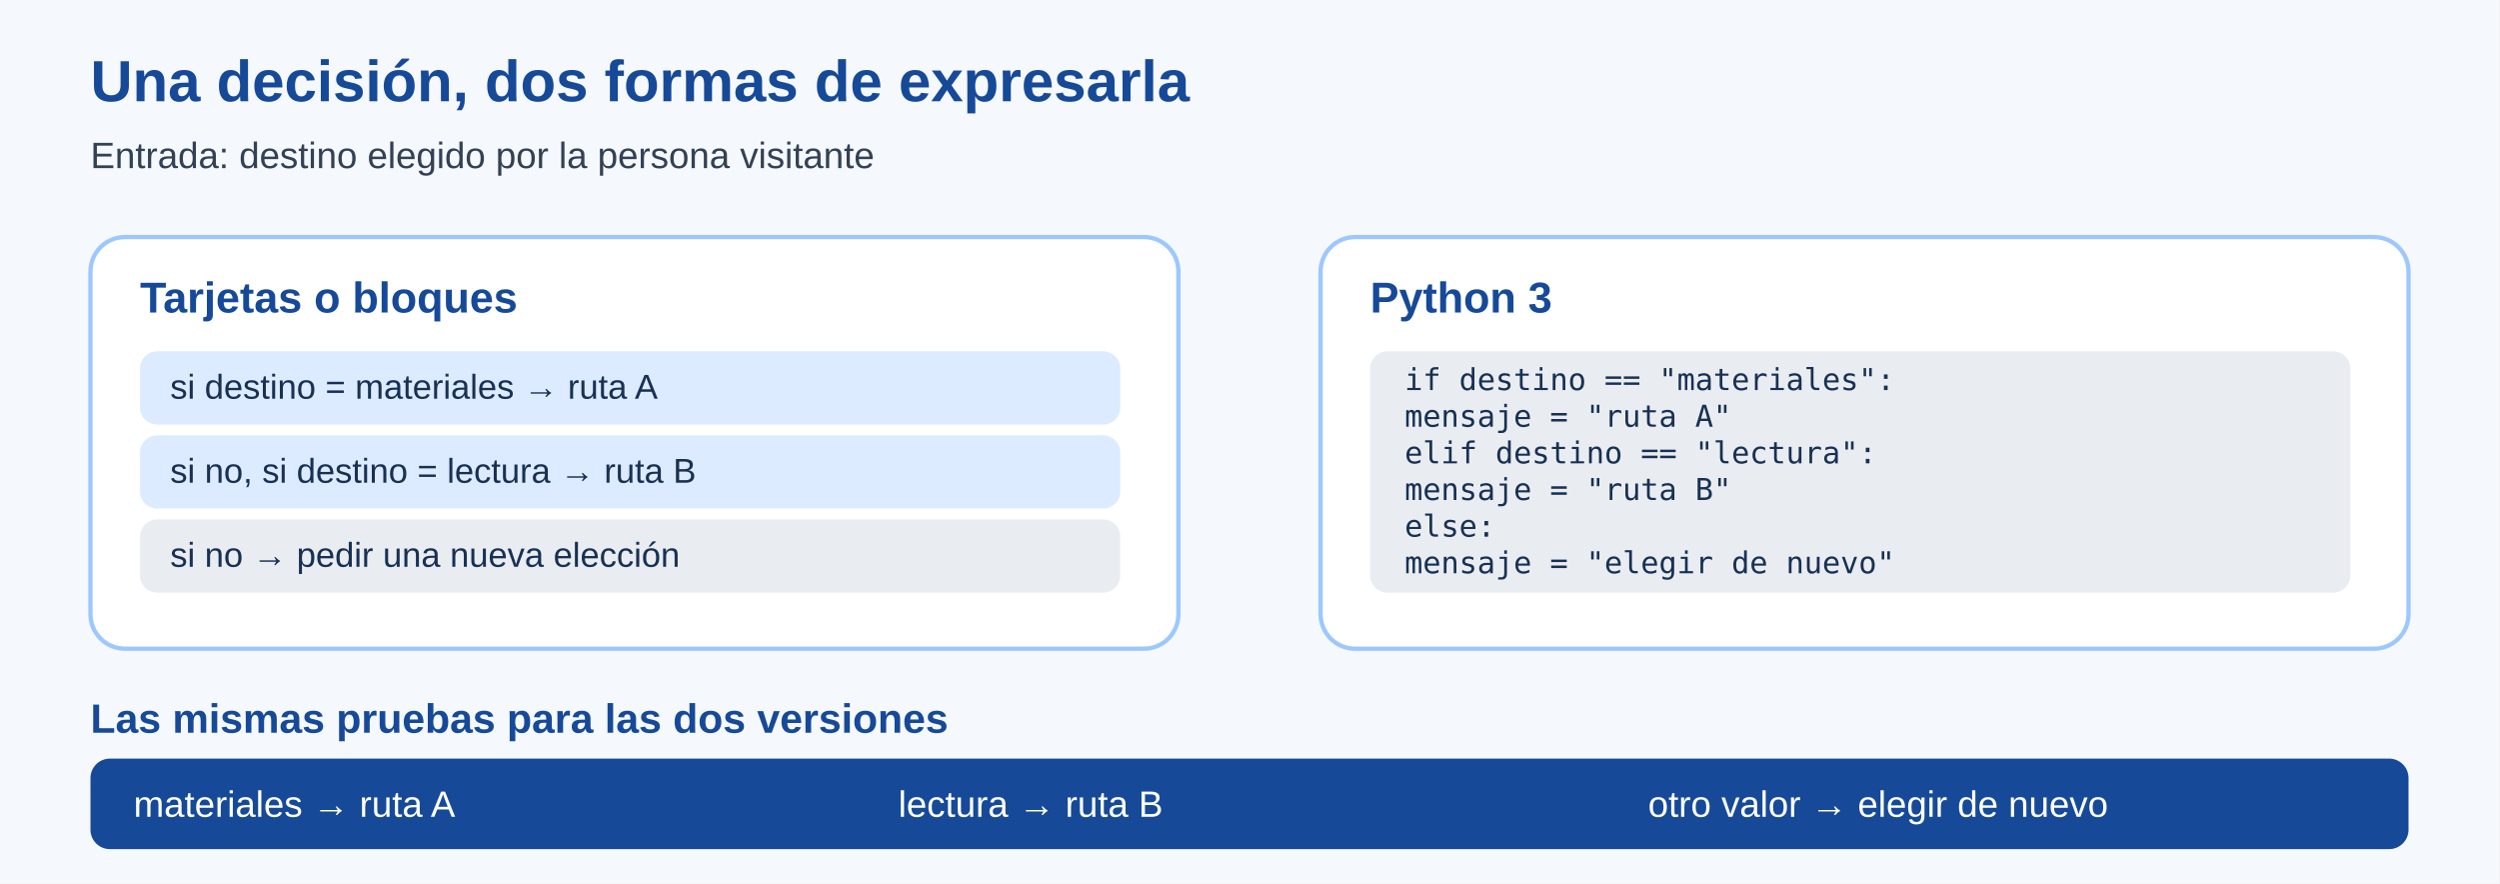
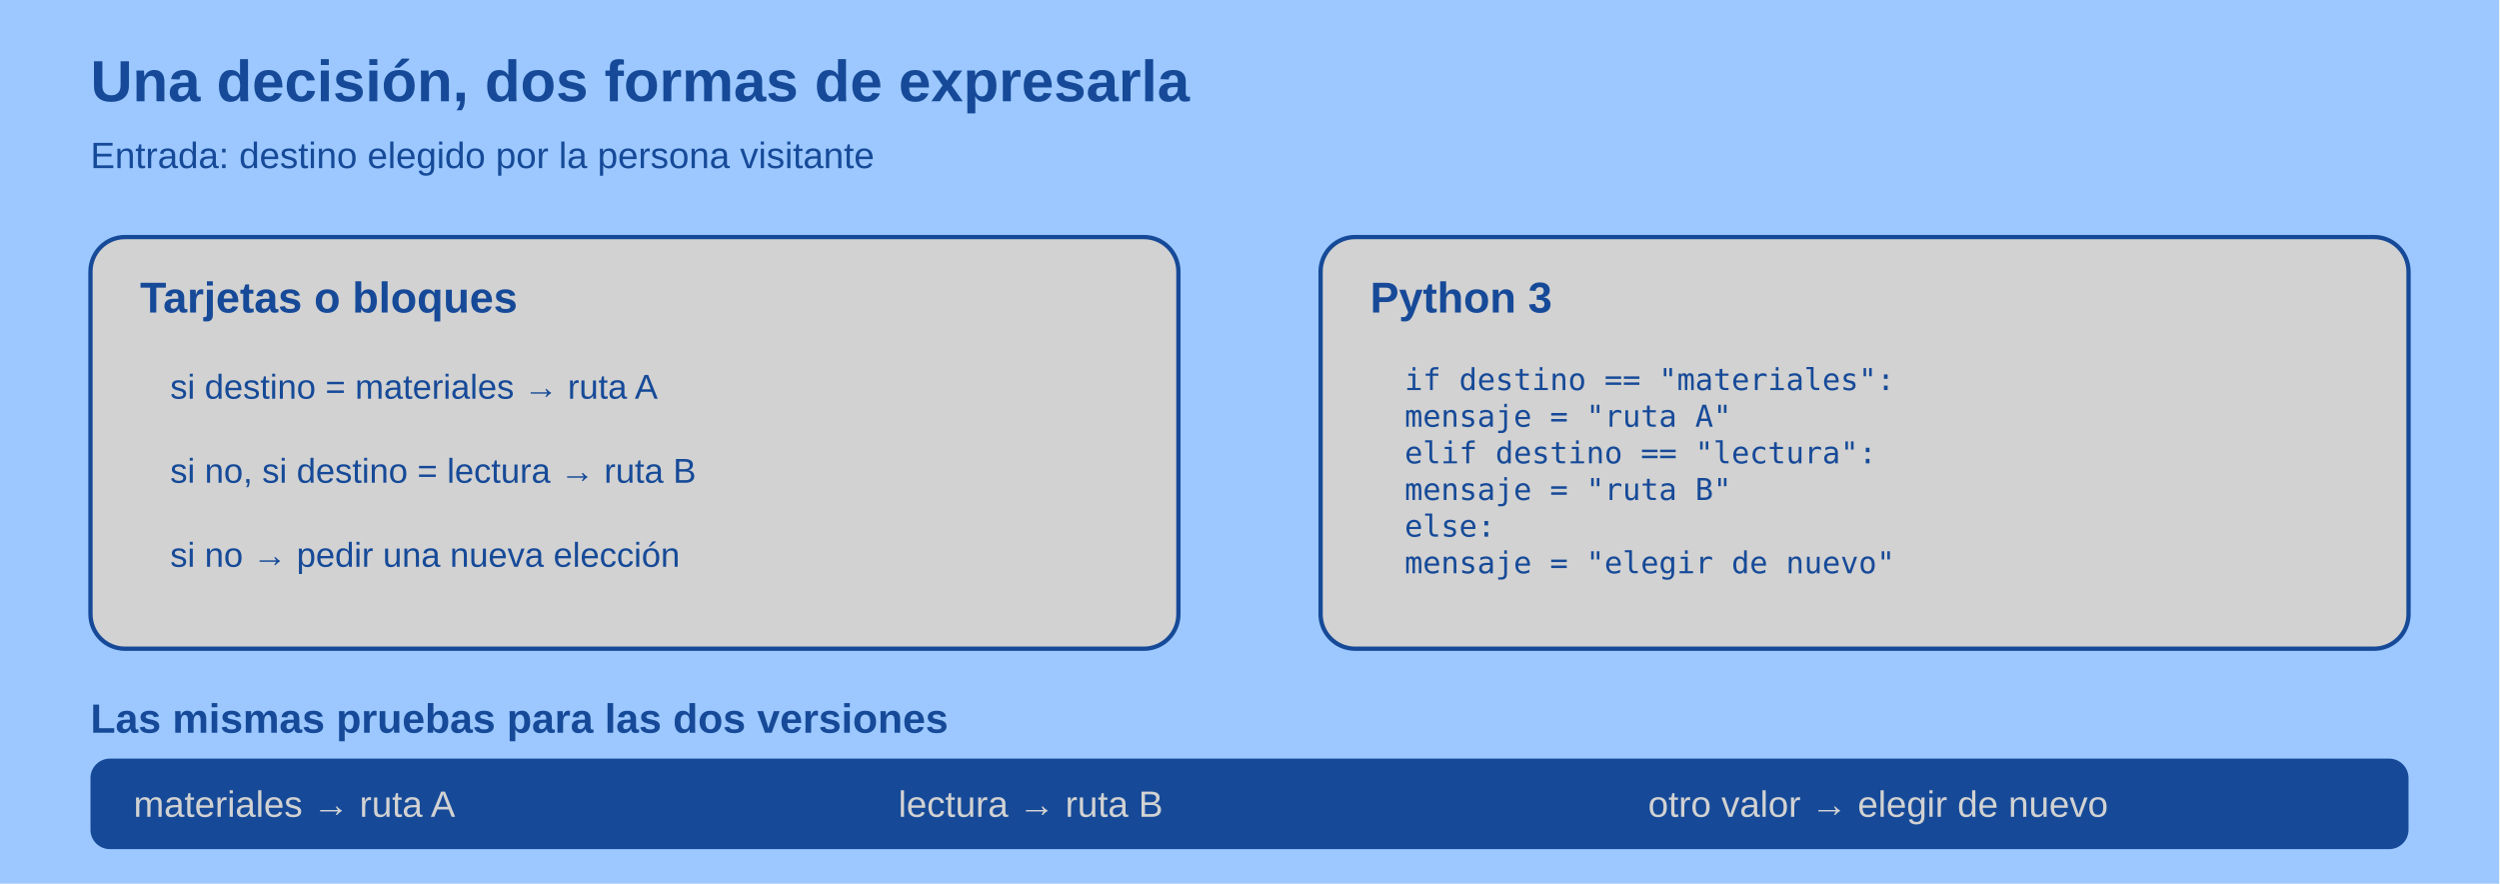
<svg xmlns="http://www.w3.org/2000/svg" width="1160" height="410" viewBox="0 0 1160 410" role="img" aria-labelledby="title desc">
-   <rect width="1160" height="410" fill="#f5f8fc" />
+   <rect width="1160" height="410" fill="#9CC8FF" />
  <text x="42" y="47" font-family="Arial, sans-serif" font-size="27" font-weight="700" fill="#164A98">Una decisión, dos formas de expresarla</text>
-   <text x="42" y="78" font-family="Arial, sans-serif" font-size="17" fill="#334155">Entrada: destino elegido por la persona visitante</text>
+   <text x="42" y="78" font-family="Arial, sans-serif" font-size="17" fill="#164A98">Entrada: destino elegido por la persona visitante</text>
  <g font-family="Arial, sans-serif">
-     <rect x="42" y="110" width="505" height="191" rx="16" fill="white" stroke="#9CC8FF" stroke-width="2" />
-     <rect x="613" y="110" width="505" height="191" rx="16" fill="white" stroke="#9CC8FF" stroke-width="2" />
+     <rect x="42" y="110" width="505" height="191" rx="16" fill="#D2D2D2" stroke="#164A98" stroke-width="2" />
+     <rect x="613" y="110" width="505" height="191" rx="16" fill="#D2D2D2" stroke="#164A98" stroke-width="2" />
    <text x="65" y="145" font-size="20" font-weight="700" fill="#164A98">Tarjetas o bloques</text>
    <text x="636" y="145" font-size="20" font-weight="700" fill="#164A98">Python 3</text>
-     <rect x="65" y="163" width="455" height="34" rx="8" fill="#DCEBFF" />
-     <rect x="65" y="202" width="455" height="34" rx="8" fill="#DCEBFF" />
-     <rect x="65" y="241" width="455" height="34" rx="8" fill="#e9edf2" />
-     <text x="79" y="185" font-size="16" fill="#183153">si destino = materiales → ruta A</text>
-     <text x="79" y="224" font-size="16" fill="#183153">si no, si destino = lectura → ruta B</text>
-     <text x="79" y="263" font-size="16" fill="#183153">si no → pedir una nueva elección</text>
-     <rect x="636" y="163" width="455" height="112" rx="8" fill="#e9edf2" />
-     <text x="652" y="181" font-size="14" font-family="monospace" fill="#183153">if destino == "materiales":</text>
-     <text x="652" y="198" font-size="14" font-family="monospace" fill="#183153">    mensaje = "ruta A"</text>
-     <text x="652" y="215" font-size="14" font-family="monospace" fill="#183153">elif destino == "lectura":</text>
-     <text x="652" y="232" font-size="14" font-family="monospace" fill="#183153">    mensaje = "ruta B"</text>
-     <text x="652" y="249" font-size="14" font-family="monospace" fill="#183153">else:</text>
-     <text x="652" y="266" font-size="14" font-family="monospace" fill="#183153">    mensaje = "elegir de nuevo"</text>
+     <rect x="65" y="163" width="455" height="34" rx="8" fill="#D2D2D2" />
+     <rect x="65" y="202" width="455" height="34" rx="8" fill="#D2D2D2" />
+     <rect x="65" y="241" width="455" height="34" rx="8" fill="#D2D2D2" />
+     <text x="79" y="185" font-size="16" fill="#164A98">si destino = materiales → ruta A</text>
+     <text x="79" y="224" font-size="16" fill="#164A98">si no, si destino = lectura → ruta B</text>
+     <text x="79" y="263" font-size="16" fill="#164A98">si no → pedir una nueva elección</text>
+     <rect x="636" y="163" width="455" height="112" rx="8" fill="#D2D2D2" />
+     <text x="652" y="181" font-size="14" font-family="monospace" fill="#164A98">if destino == "materiales":</text>
+     <text x="652" y="198" font-size="14" font-family="monospace" fill="#164A98">    mensaje = "ruta A"</text>
+     <text x="652" y="215" font-size="14" font-family="monospace" fill="#164A98">elif destino == "lectura":</text>
+     <text x="652" y="232" font-size="14" font-family="monospace" fill="#164A98">    mensaje = "ruta B"</text>
+     <text x="652" y="249" font-size="14" font-family="monospace" fill="#164A98">else:</text>
+     <text x="652" y="266" font-size="14" font-family="monospace" fill="#164A98">    mensaje = "elegir de nuevo"</text>
    <text x="42" y="340" font-size="19" font-weight="700" fill="#164A98">Las mismas pruebas para las dos versiones</text>
    <rect x="42" y="352" width="1076" height="42" rx="9" fill="#164A98" />
-     <text x="62" y="379" font-size="17" fill="white">materiales → ruta A</text>
-     <text x="417" y="379" font-size="17" fill="white">lectura → ruta B</text>
-     <text x="765" y="379" font-size="17" fill="white">otro valor → elegir de nuevo</text>
+     <text x="62" y="379" font-size="17" fill="#D2D2D2">materiales → ruta A</text>
+     <text x="417" y="379" font-size="17" fill="#D2D2D2">lectura → ruta B</text>
+     <text x="765" y="379" font-size="17" fill="#D2D2D2">otro valor → elegir de nuevo</text>
  </g>
</svg>
